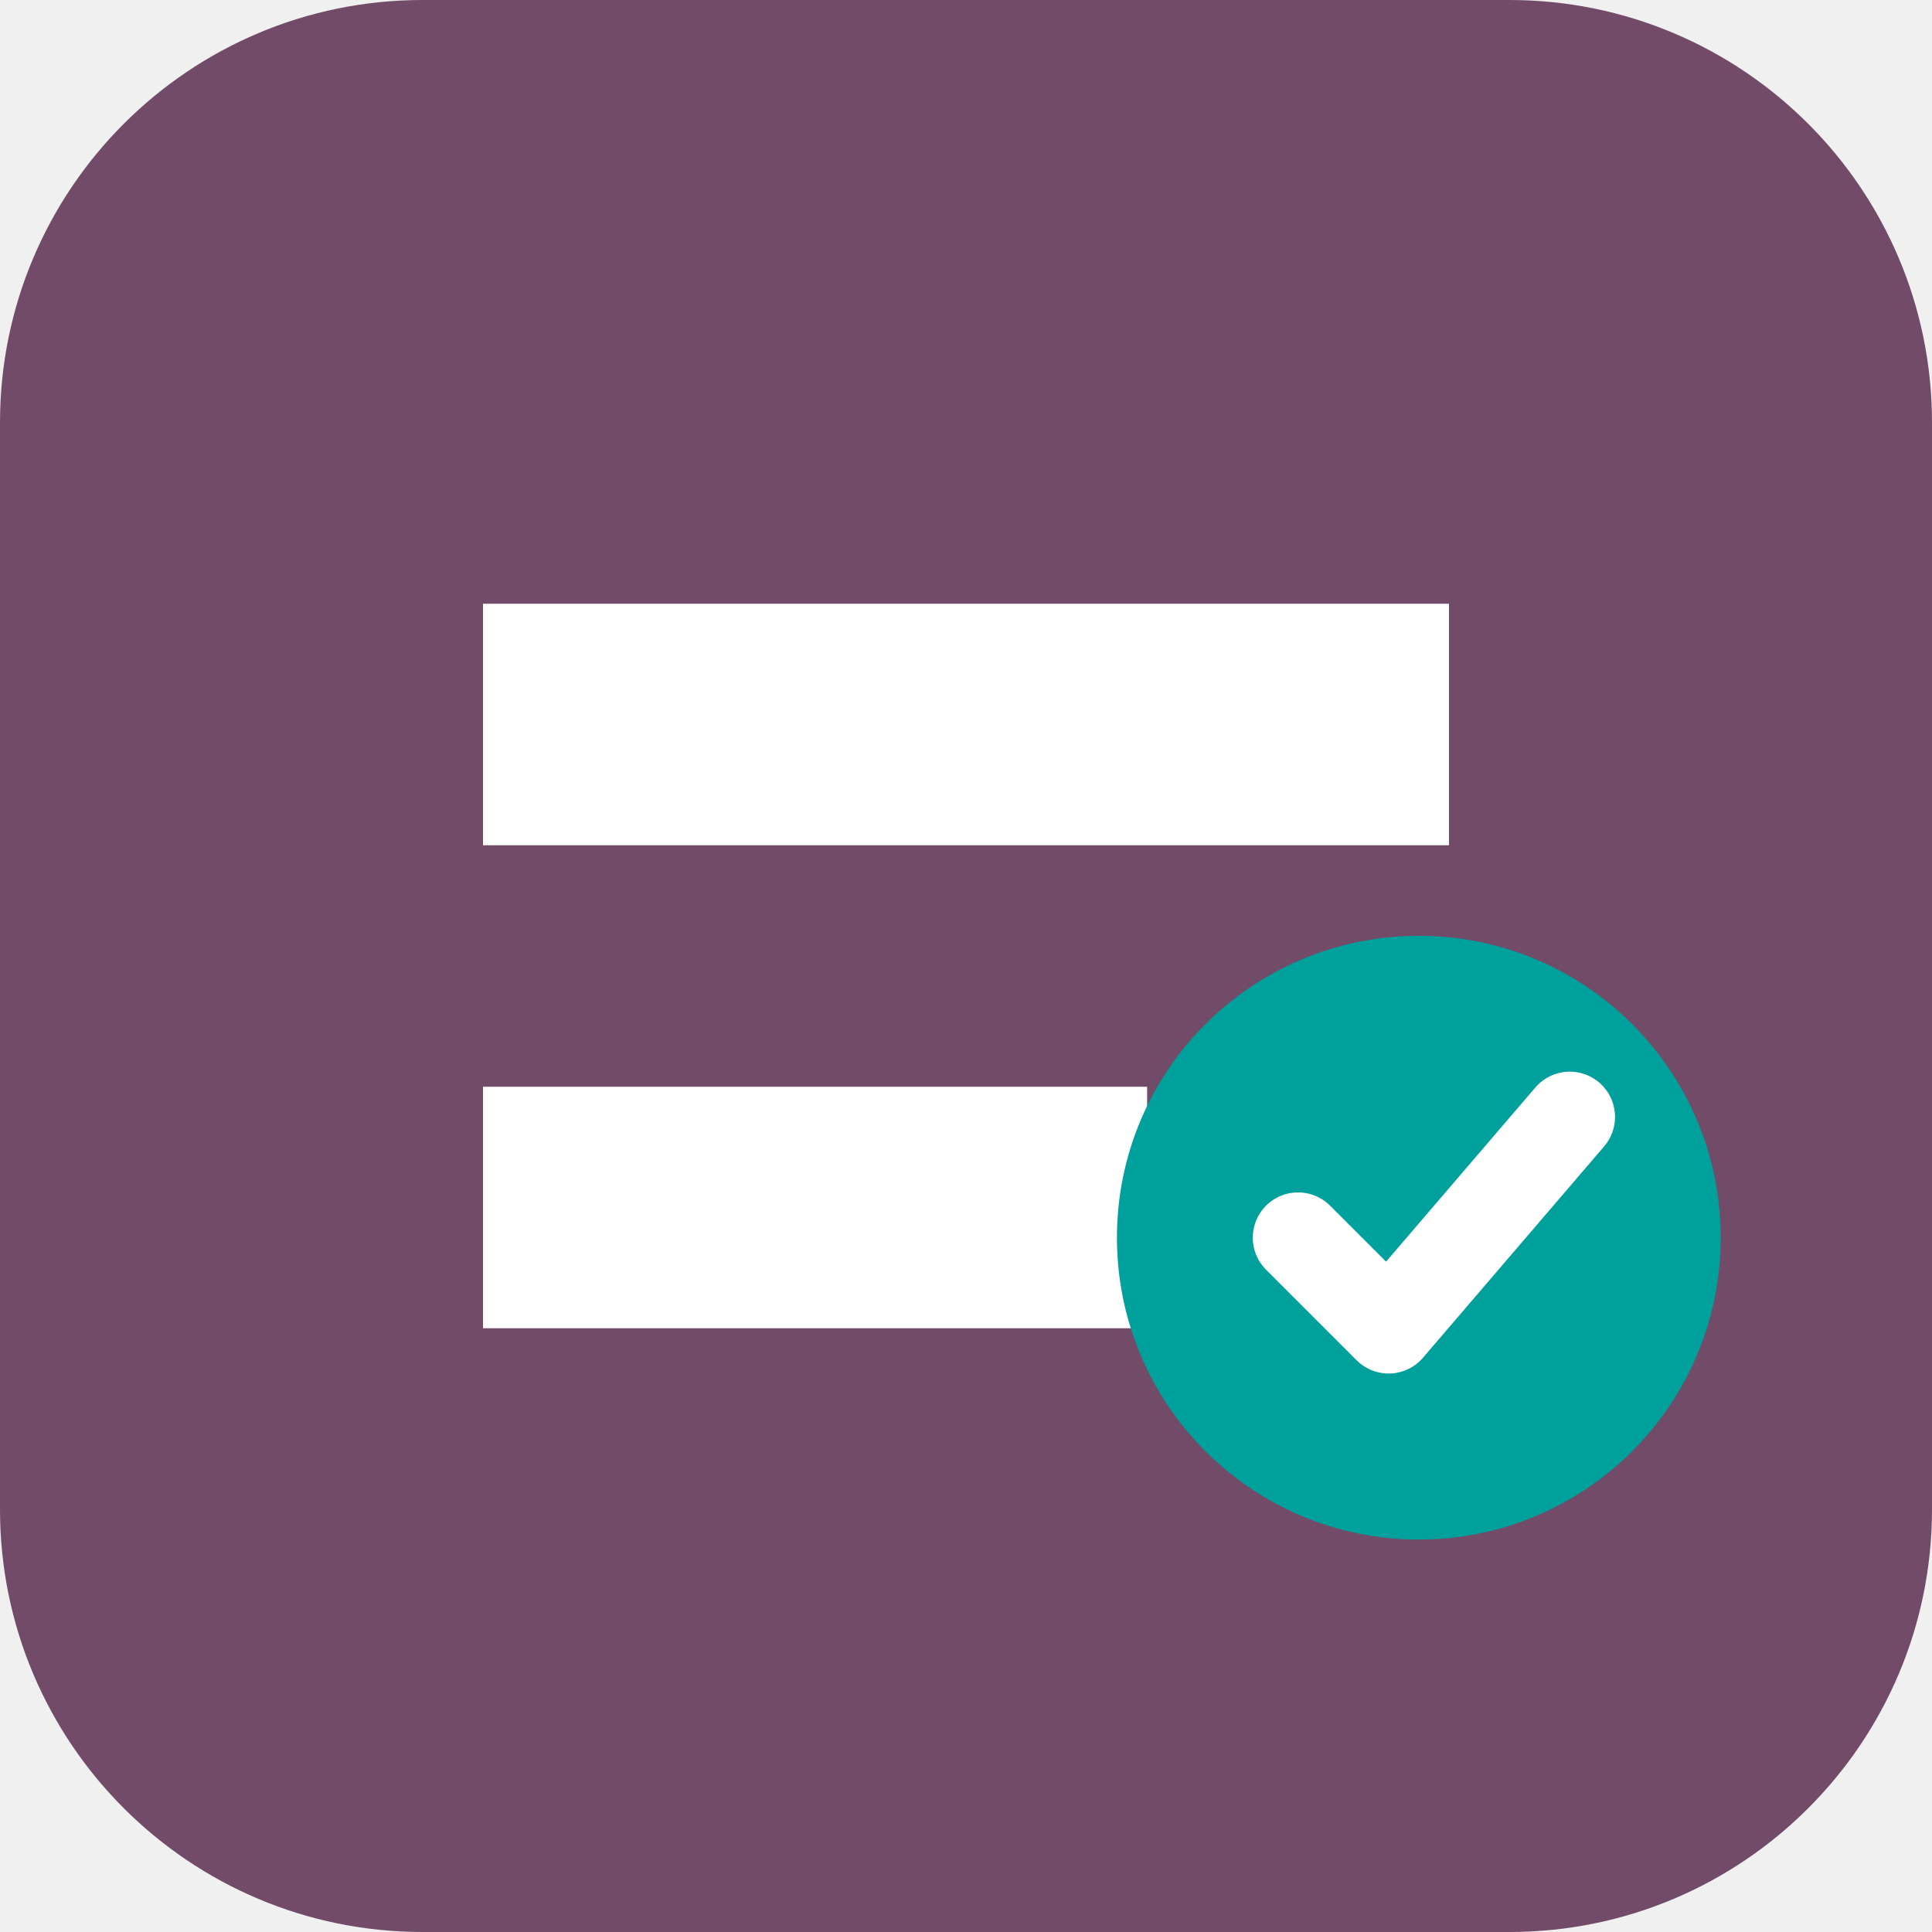
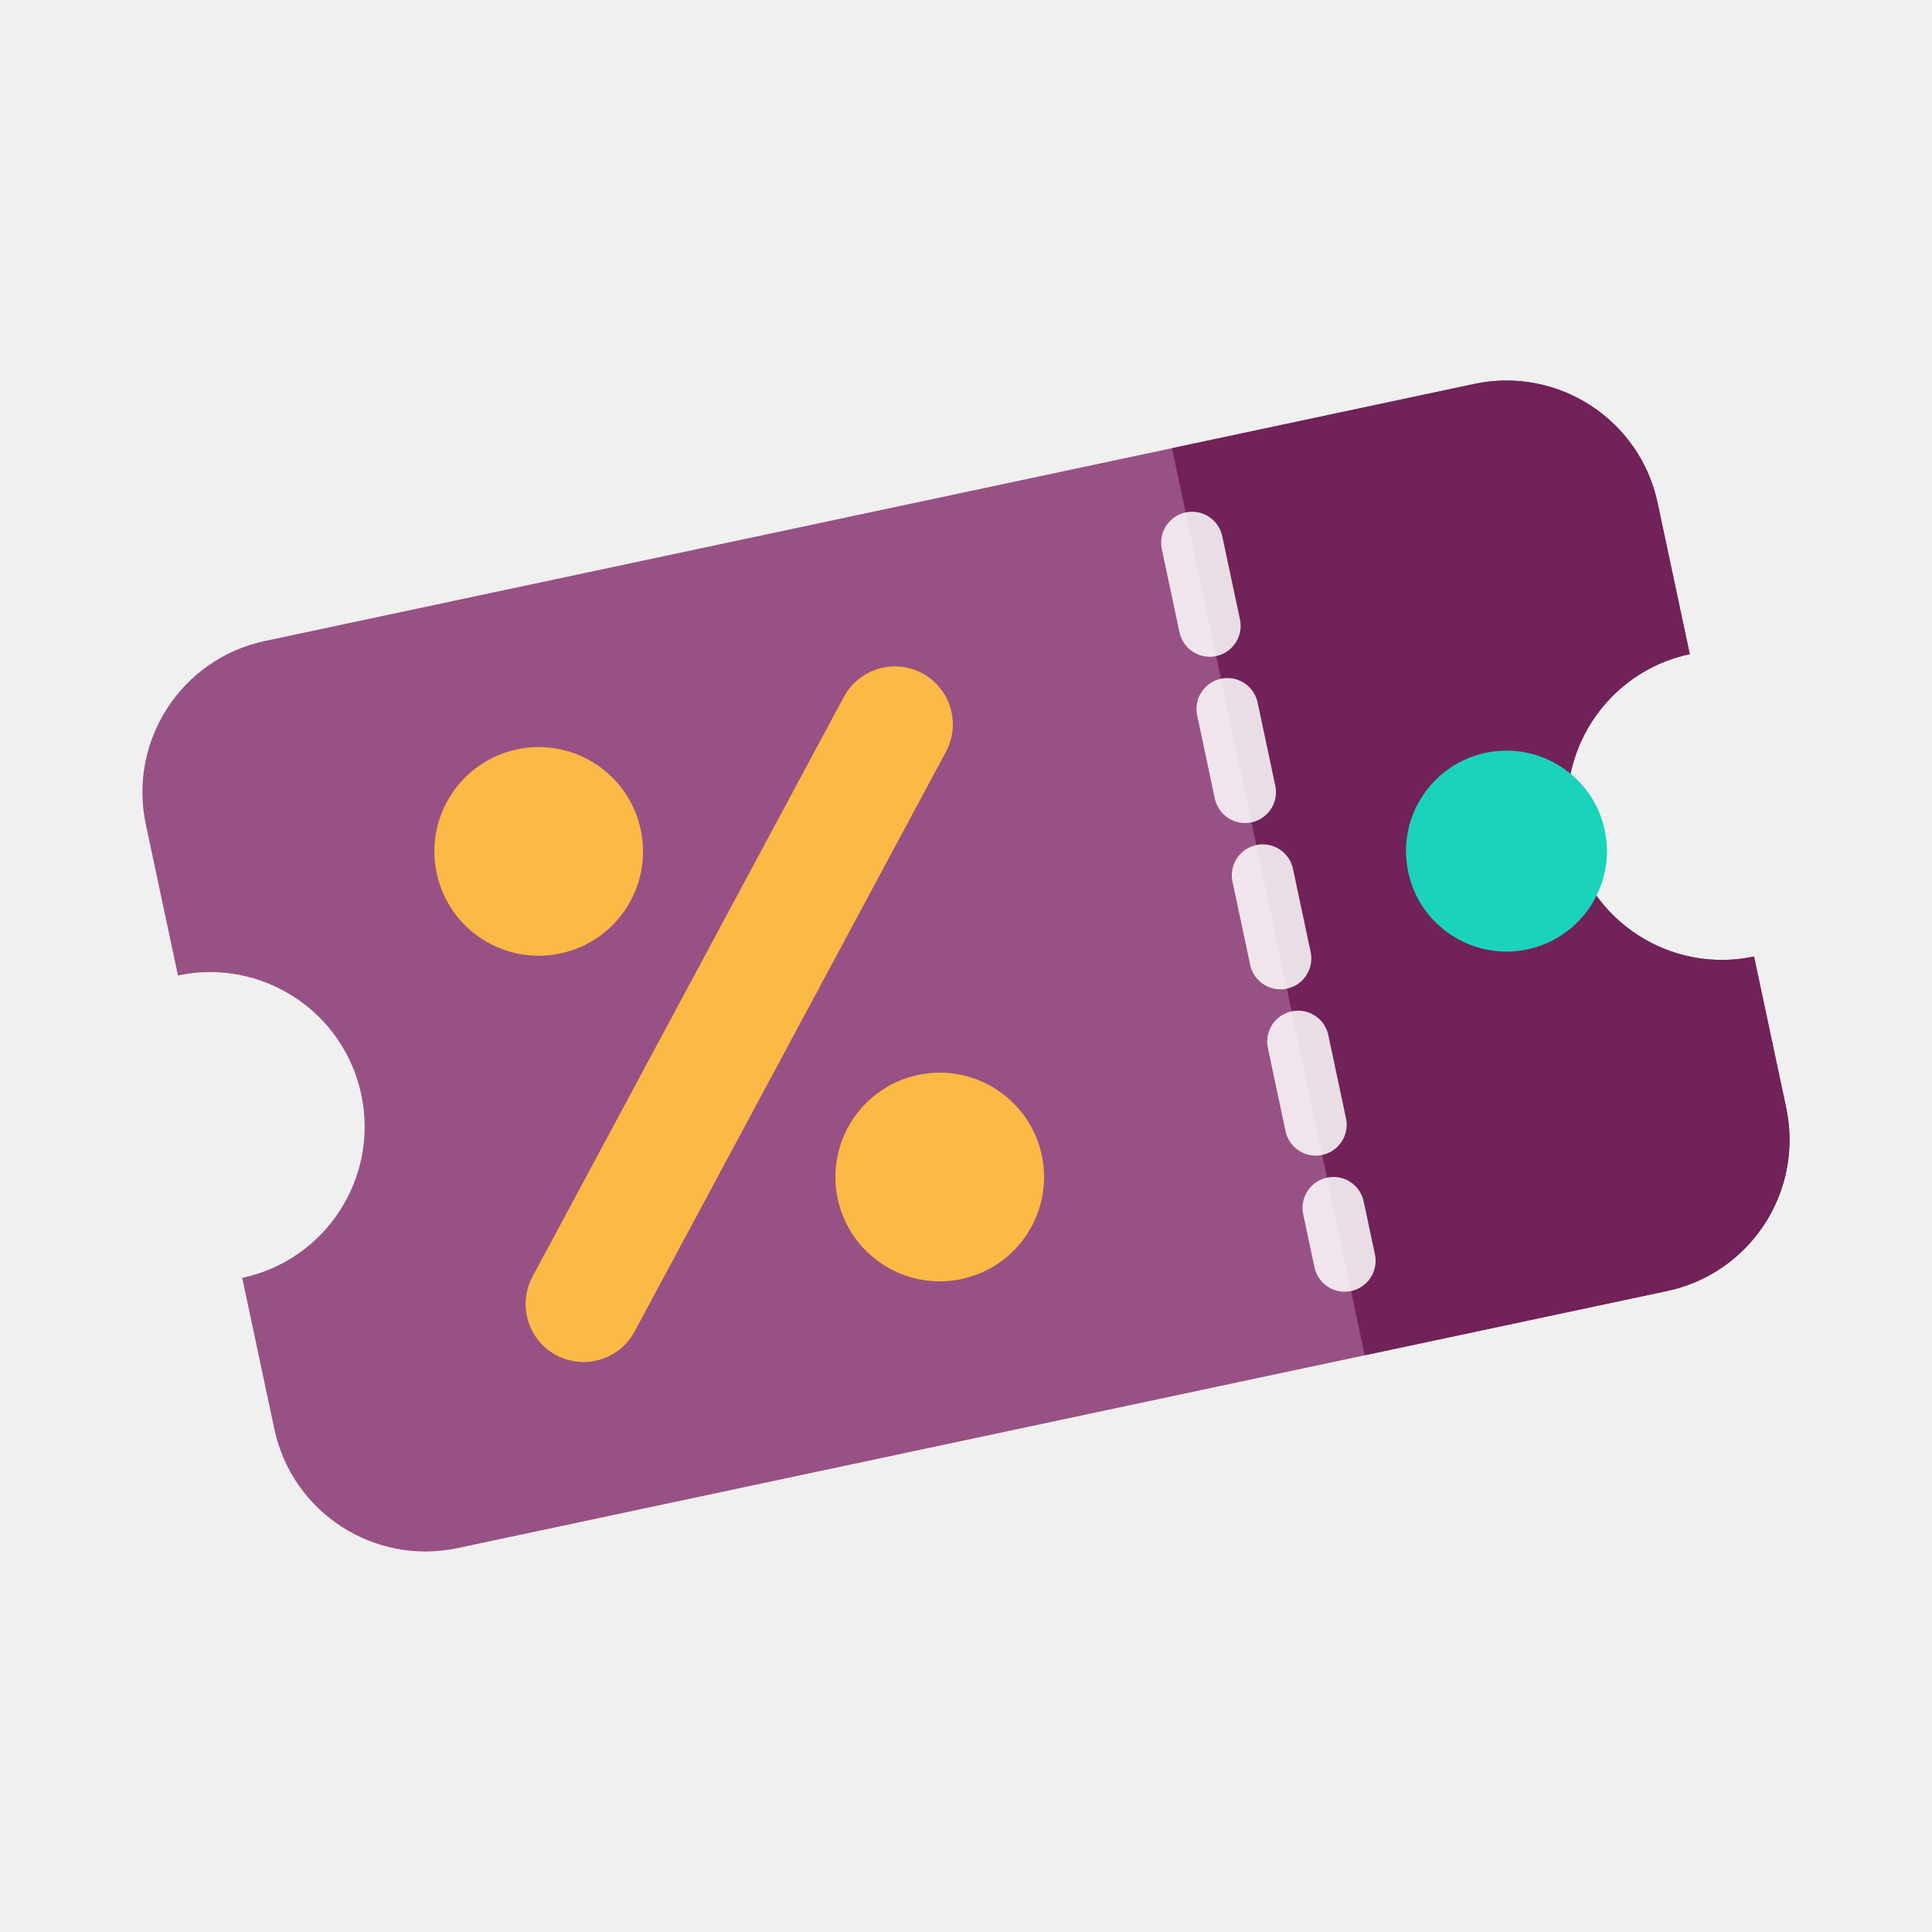
- <svg xmlns="http://www.w3.org/2000/svg" viewBox="0 0 64 64">
-   <rect width="64" height="64" rx="14" fill="#714B67" />
-   <path d="M16 20h32v8H16zm0 16h22v8H16z" fill="#fff" />
-   <circle cx="47" cy="41" r="10" fill="#00A09D" />
-   <path d="m43 41 3 3 6-7" fill="none" stroke="#fff" stroke-width="3" stroke-linecap="round" stroke-linejoin="round" />
+ <svg xmlns="http://www.w3.org/2000/svg" width="50" height="50" viewBox="0 0 50 50">
+   <defs>
+     <clipPath id="dolan-ticket">
+       <path d="M9 13h32a4 4 0 0 1 4 4v4a4 4 0 0 0 0 8v4a4 4 0 0 1-4 4H9a4 4 0 0 1-4-4v-4a4 4 0 0 0 0-8v-4a4 4 0 0 1 4-4Z" />
+     </clipPath>
+   </defs>
+   <g transform="rotate(-12 25 25)">
+     <path d="M9 13h32a4 4 0 0 1 4 4v4a4 4 0 0 0 0 8v4a4 4 0 0 1-4 4H9a4 4 0 0 1-4-4v-4a4 4 0 0 0 0-8v-4a4 4 0 0 1 4-4Z" fill="#985184" />
+     <rect x="33" y="10" width="15" height="30" fill="#712258" clip-path="url(#dolan-ticket)" />
+     <path d="M33 15.5v19" stroke="#fff" stroke-width="1.6" stroke-dasharray="2.2 2.2" stroke-linecap="round" opacity=".85" />
+     <path d="M24.5 18.5 13.5 31.5" stroke="#FBB945" stroke-width="3" stroke-linecap="round" />
+     <circle cx="14.8" cy="19.8" r="2.7" fill="#FBB945" />
+     <circle cx="23.2" cy="30.2" r="2.7" fill="#FBB945" />
+     <circle cx="39.3" cy="25" r="2.6" fill="#1AD3BB" />
+   </g>
</svg>
